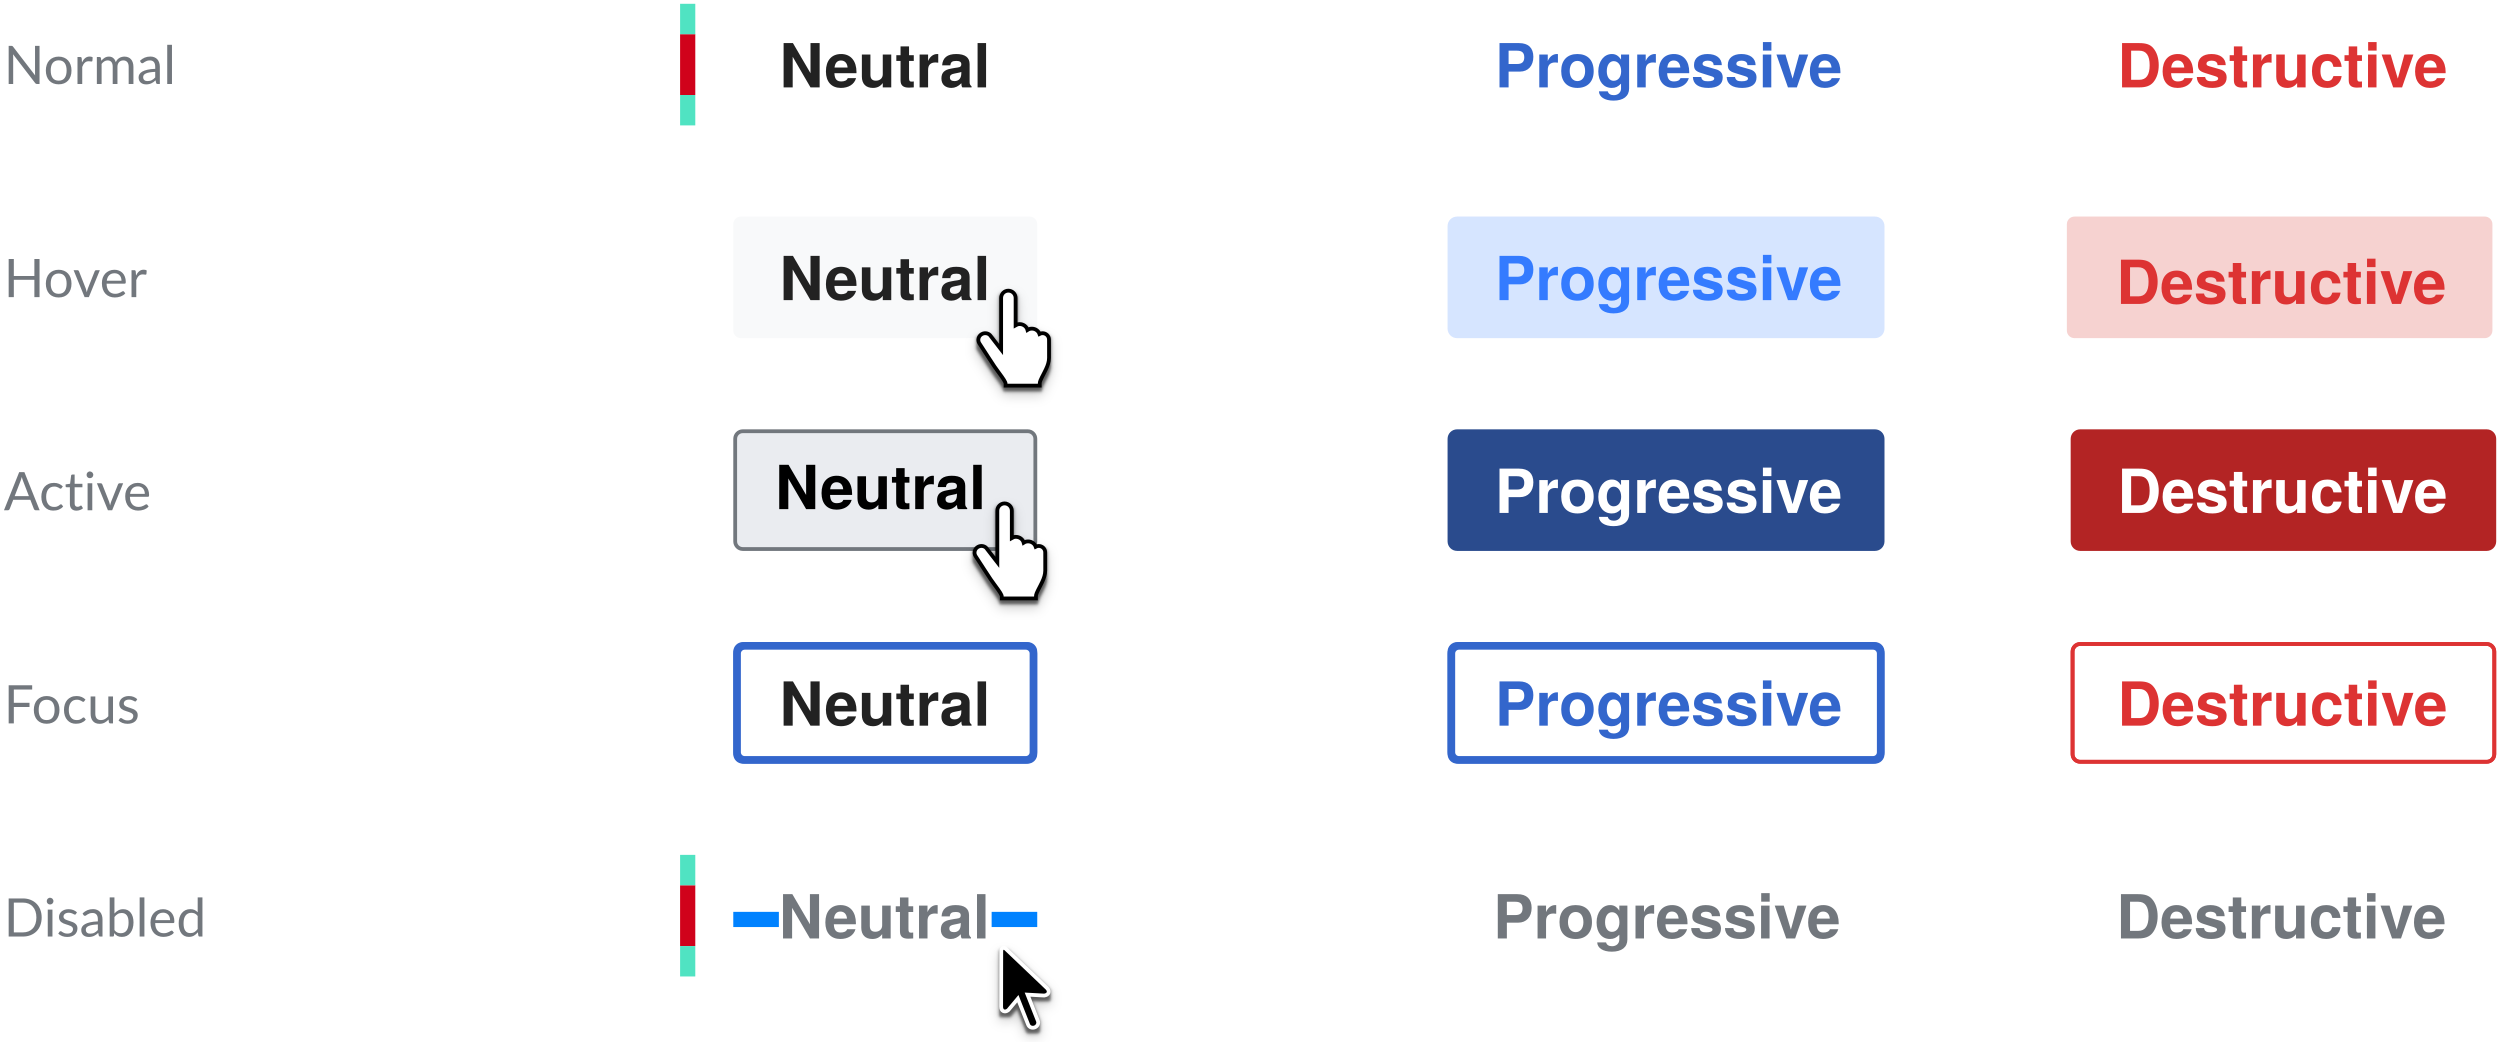
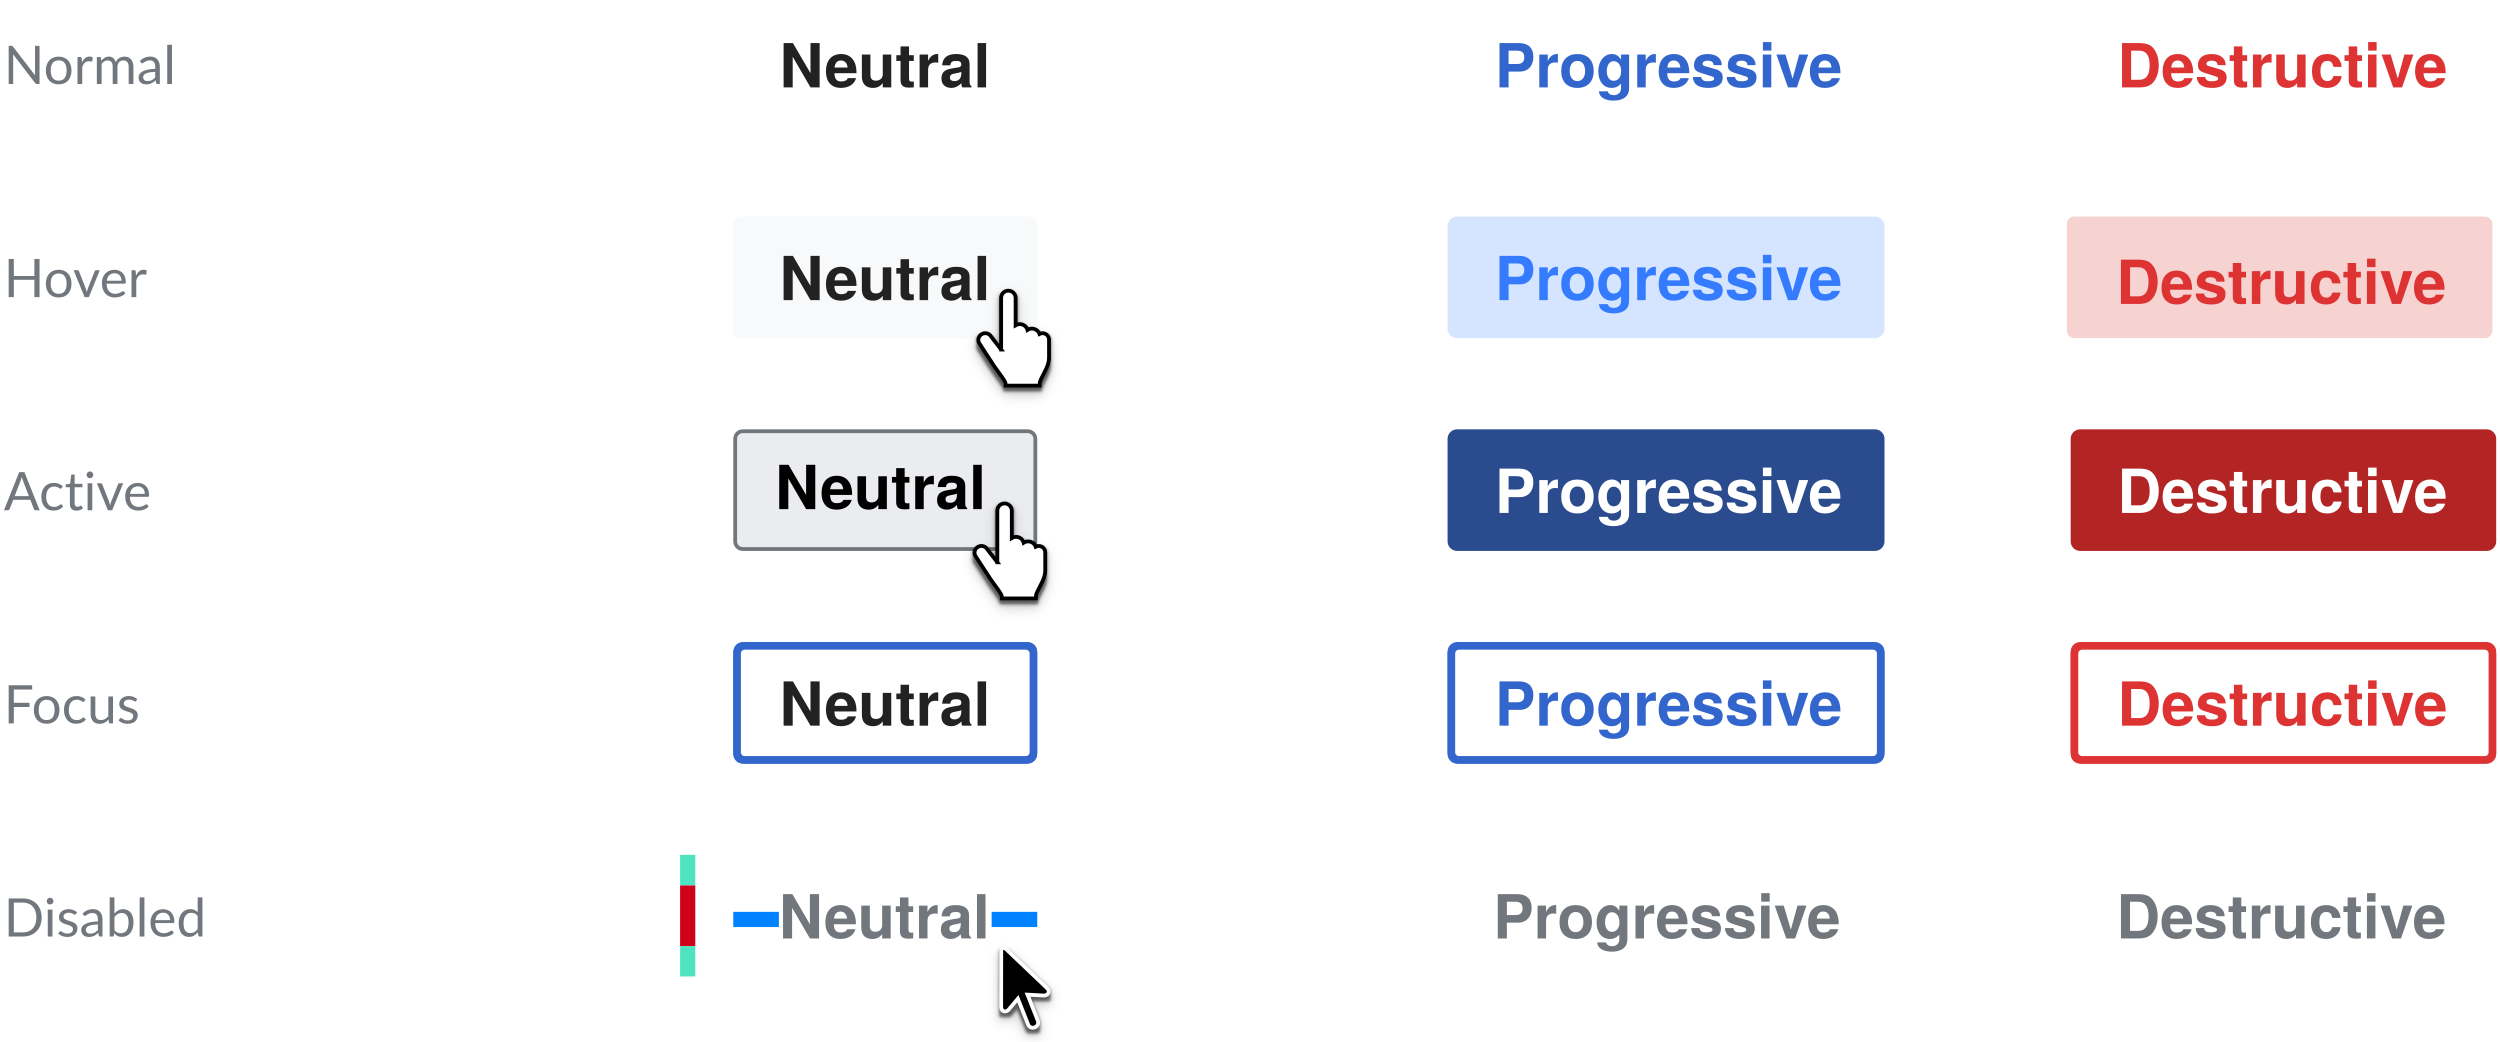
<svg xmlns="http://www.w3.org/2000/svg" xmlns:xlink="http://www.w3.org/1999/xlink" width="658" height="274" viewBox="0 0 658 274">
  <defs>
-     <rect id="path-1" width="115" height="32" x="202" y="168" rx="2" />
-     <rect id="path-2" width="112" height="32" x="366" y="168" rx="2" />
-     <rect id="path-3" width="80" height="32" x="14" y="168" rx="2" />
-     <path id="path-4" d="M17.595,12.379 C17.595,11.726 17.059,11.196 16.398,11.196 C15.738,11.196 15.204,11.723 15.202,12.375 L15.202,11.549 C15.202,10.692 14.483,9.998 13.596,9.998 C12.71,9.998 12.004,10.692 12.004,11.549 L12.004,10.35 C12.004,9.494 11.276,8.799 10.393,8.799 C9.51,8.799 8.807,9.494 8.807,10.35 L8.807,1.425 C8.807,0.638 8.168,-2.3109992e-14 7.396,-2.3109992e-14 C6.625,-2.3109992e-14 5.999,0.638 5.999,1.425 L5.999,16.463 L2.396,11.804 C2.05,11.218 1.27,11.025 0.654,11.373 C0.037,11.721 -0.182,12.478 0.164,13.064 C0.164,13.064 2.981,17.433 4.131,19.157 C5.281,20.882 7.169,23.01 7.169,24 L15.158,24 C15.158,22.328 17.601,19.717 17.601,17.202 L17.601,13.963 L17.595,12.379 Z" />
    <filter id="filter-5" width="173.9%" height="154.2%" x="-36.9%" y="-18.8%" filterUnits="objectBoundingBox">
      <feMorphology in="SourceAlpha" operator="dilate" radius="1" result="shadowSpreadOuter1" />
      <feOffset dy="1" in="shadowSpreadOuter1" result="shadowOffsetOuter1" />
      <feGaussianBlur in="shadowOffsetOuter1" result="shadowBlurOuter1" stdDeviation=".5" />
      <feComposite in="shadowBlurOuter1" in2="SourceAlpha" operator="out" result="shadowBlurOuter1" />
-       <feColorMatrix in="shadowBlurOuter1" result="shadowMatrixOuter1" values="0 0 0 0 0   0 0 0 0 0   0 0 0 0 0  0 0 0 0.583 0" />
+       <feColorMatrix in="shadowBlurOuter1" result="shadowMatrixOuter1" values="0 0 0 0 0 0 0 0 0 0 0 0 0 0 0 0 0 0 0.583 0" />
      <feMorphology in="SourceAlpha" operator="dilate" radius="1" result="shadowSpreadOuter2" />
      <feOffset dy="2" in="shadowSpreadOuter2" result="shadowOffsetOuter2" />
      <feGaussianBlur in="shadowOffsetOuter2" result="shadowBlurOuter2" stdDeviation="1.5" />
      <feComposite in="shadowBlurOuter2" in2="SourceAlpha" operator="out" result="shadowBlurOuter2" />
-       <feColorMatrix in="shadowBlurOuter2" result="shadowMatrixOuter2" values="0 0 0 0 0   0 0 0 0 0   0 0 0 0 0  0 0 0 0.179 0" />
+       <feColorMatrix in="shadowBlurOuter2" result="shadowMatrixOuter2" values="0 0 0 0 0 0 0 0 0 0 0 0 0 0 0 0 0 0 0.179 0" />
      <feMerge>
        <feMergeNode in="shadowMatrixOuter1" />
        <feMergeNode in="shadowMatrixOuter2" />
      </feMerge>
    </filter>
-     <path id="path-6" d="M17.595,12.379 C17.595,11.726 17.059,11.196 16.398,11.196 C15.738,11.196 15.204,11.723 15.202,12.375 L15.202,11.549 C15.202,10.692 14.483,9.998 13.596,9.998 C12.71,9.998 12.004,10.692 12.004,11.549 L12.004,10.35 C12.004,9.494 11.276,8.799 10.393,8.799 C9.51,8.799 8.807,9.494 8.807,10.35 L8.807,1.425 C8.807,0.638 8.168,-2.3109992e-14 7.396,-2.3109992e-14 C6.625,-2.3109992e-14 5.999,0.638 5.999,1.425 L5.999,16.463 L2.396,11.804 C2.05,11.218 1.27,11.025 0.654,11.373 C0.037,11.721 -0.182,12.478 0.164,13.064 C0.164,13.064 2.981,17.433 4.131,19.157 C5.281,20.882 7.169,23.01 7.169,24 L15.158,24 C15.158,22.328 17.601,19.717 17.601,17.202 L17.601,13.963 L17.595,12.379 Z" />
    <filter id="filter-7" width="173.9%" height="154.2%" x="-36.9%" y="-18.8%" filterUnits="objectBoundingBox">
      <feMorphology in="SourceAlpha" operator="dilate" radius="1" result="shadowSpreadOuter1" />
      <feOffset dy="1" in="shadowSpreadOuter1" result="shadowOffsetOuter1" />
      <feGaussianBlur in="shadowOffsetOuter1" result="shadowBlurOuter1" stdDeviation=".5" />
      <feComposite in="shadowBlurOuter1" in2="SourceAlpha" operator="out" result="shadowBlurOuter1" />
-       <feColorMatrix in="shadowBlurOuter1" result="shadowMatrixOuter1" values="0 0 0 0 0   0 0 0 0 0   0 0 0 0 0  0 0 0 0.583 0" />
+       <feColorMatrix in="shadowBlurOuter1" result="shadowMatrixOuter1" values="0 0 0 0 0 0 0 0 0 0 0 0 0 0 0 0 0 0 0.583 0" />
      <feMorphology in="SourceAlpha" operator="dilate" radius="1" result="shadowSpreadOuter2" />
      <feOffset dy="2" in="shadowSpreadOuter2" result="shadowOffsetOuter2" />
      <feGaussianBlur in="shadowOffsetOuter2" result="shadowBlurOuter2" stdDeviation="1.5" />
      <feComposite in="shadowBlurOuter2" in2="SourceAlpha" operator="out" result="shadowBlurOuter2" />
-       <feColorMatrix in="shadowBlurOuter2" result="shadowMatrixOuter2" values="0 0 0 0 0   0 0 0 0 0   0 0 0 0 0  0 0 0 0.179 0" />
+       <feColorMatrix in="shadowBlurOuter2" result="shadowMatrixOuter2" values="0 0 0 0 0 0 0 0 0 0 0 0 0 0 0 0 0 0 0.179 0" />
      <feMerge>
        <feMergeNode in="shadowMatrixOuter1" />
        <feMergeNode in="shadowMatrixOuter2" />
      </feMerge>
    </filter>
-     <path id="path-8" d="M6.132,11.269 L10.842,11.53 C11.562,11.45 11.741,10.961 11.239,10.444 L0.592,0.301 C0.091,-0.216 0.027,-0.05 0.026,0.67 L2.29782166e-06,14.985 C-0.001,15.705 0.467,15.932 1.04,15.49 L3.782,12.218 C3.877,12.144 3.99,12.072 4.109,12 L7.079,19.517 C7.244,19.927 7.743,20.112 8.192,19.93 C8.641,19.749 8.871,19.27 8.706,18.86 L5.734,11.342 L6.132,11.269 Z" />
    <filter id="filter-9" width="220.2%" height="165%" x="-56.2%" y="-22.5%" filterUnits="objectBoundingBox">
      <feMorphology in="SourceAlpha" operator="dilate" radius="1" result="shadowSpreadOuter1" />
      <feOffset dy="1" in="shadowSpreadOuter1" result="shadowOffsetOuter1" />
      <feGaussianBlur in="shadowOffsetOuter1" result="shadowBlurOuter1" stdDeviation=".5" />
      <feComposite in="shadowBlurOuter1" in2="SourceAlpha" operator="out" result="shadowBlurOuter1" />
-       <feColorMatrix in="shadowBlurOuter1" result="shadowMatrixOuter1" values="0 0 0 0 0   0 0 0 0 0   0 0 0 0 0  0 0 0 0.583 0" />
+       <feColorMatrix in="shadowBlurOuter1" result="shadowMatrixOuter1" values="0 0 0 0 0 0 0 0 0 0 0 0 0 0 0 0 0 0 0.583 0" />
      <feMorphology in="SourceAlpha" operator="dilate" radius="1" result="shadowSpreadOuter2" />
      <feOffset dy="2" in="shadowSpreadOuter2" result="shadowOffsetOuter2" />
      <feGaussianBlur in="shadowOffsetOuter2" result="shadowBlurOuter2" stdDeviation="1.5" />
      <feComposite in="shadowBlurOuter2" in2="SourceAlpha" operator="out" result="shadowBlurOuter2" />
-       <feColorMatrix in="shadowBlurOuter2" result="shadowMatrixOuter2" values="0 0 0 0 0   0 0 0 0 0   0 0 0 0 0  0 0 0 0.179 0" />
+       <feColorMatrix in="shadowBlurOuter2" result="shadowMatrixOuter2" values="0 0 0 0 0 0 0 0 0 0 0 0 0 0 0 0 0 0 0.179 0" />
      <feMerge>
        <feMergeNode in="shadowMatrixOuter1" />
        <feMergeNode in="shadowMatrixOuter2" />
      </feMerge>
    </filter>
+     <rect id="path-1" width="115" height="32" x="202" y="162" rx="2" />
+     <rect id="path-2" width="112" height="32" x="366" y="162" rx="2" />
+     <rect id="path-3" width="80" height="32" x="14" y="162" rx="2" />
+     <path id="path-4" d="M17.595 12.379a1.19 1.19 0 00-1.197-1.183 1.19 1.19 0 00-1.196 1.179v-.826c0-.857-.719-1.551-1.606-1.551-.886 0-1.592.694-1.592 1.55V10.35c0-.856-.728-1.55-1.611-1.55s-1.586.694-1.586 1.55V1.425C8.807.638 8.168 0 7.397 0c-.772 0-1.398.638-1.398 1.425v15.038l-3.603-4.659c-.346-.586-1.126-.779-1.742-.431-.617.348-.836 1.105-.49 1.691 0 0 2.817 4.369 3.967 6.093C5.281 20.882 7.17 23.01 7.17 24h7.989c0-1.672 2.443-4.283 2.443-6.798v-3.24l-.006-1.583z" />
+     <path id="path-6" d="M17.595 12.379a1.19 1.19 0 00-1.197-1.183 1.19 1.19 0 00-1.196 1.179v-.826c0-.857-.719-1.551-1.606-1.551-.886 0-1.592.694-1.592 1.55V10.35c0-.856-.728-1.55-1.611-1.55s-1.586.694-1.586 1.55V1.425C8.807.638 8.168 0 7.397 0c-.772 0-1.398.638-1.398 1.425v15.038l-3.603-4.659c-.346-.586-1.126-.779-1.742-.431-.617.348-.836 1.105-.49 1.691 0 0 2.817 4.369 3.967 6.093C5.281 20.882 7.17 23.01 7.17 24h7.989c0-1.672 2.443-4.283 2.443-6.798v-3.24l-.006-1.583z" />
+     <path id="path-8" d="M6.132 11.269l4.71.26c.72-.08.899-.568.397-1.085L.592.3C.09-.216.027-.049.026.671L0 14.984c-.001.72.467.947 1.04.505l2.742-3.272c.095-.074.208-.146.327-.218l2.97 7.517c.165.41.664.595 1.113.413.449-.18.68-.66.514-1.07l-2.972-7.518.398-.073z" />
  </defs>
  <g id="Artboard-page" fill="none" fill-rule="evenodd" stroke="none" stroke-width="1">
    <g id="WikimediaUI-components_overview" transform="translate(-2559 -255)">
-       <rect width="14720" height="3264" fill="#FFF" />
+       <path fill="#FFF" d="M0 0h14720v3264H0z" />
      <g id="QUIET-BUTTONS" transform="translate(1948 143)">
-         <g id="Quiet-Buttons-X" transform="translate(0 113)">
+         <g id="Quiet-Buttons-X" transform="translate(0 119)">
          <g id="Text" transform="translate(790)">
            <g id="BG" stroke-linejoin="square">
-               <rect width="113" height="30" x="203" y="169" stroke="#FFF" stroke-width="2" rx="2" />
-               <rect width="113" height="30" x="203" y="169" stroke="#36C" stroke-width="2" rx="2" />
-               <rect width="114" height="31" x="202.5" y="168.5" stroke="#36C" rx="2" />
+               <rect width="113" height="30" x="203" y="163" stroke="#FFF" stroke-width="2" rx="2" />
+               <rect width="113" height="30" x="203" y="163" stroke="#36C" stroke-width="2" rx="2" />
+               <rect width="114" height="31" x="202.5" y="162.5" stroke="#36C" rx="2" />
            </g>
-             <text id="Label" fill="#36C" font-family="HelveticaNeue-Bold, Helvetica Neue" font-size="16" font-weight="bold">
-               <tspan x="214.452" y="190">Progressive</tspan>
+             <text id="Label" fill="#36C" font-family="HelveticaNeue-Bold, Helvetica Neue, sans-serif" font-size="16" font-weight="bold">
+               <tspan x="214.452" y="184">Progressive</tspan>
            </text>
            <g id="BG" stroke-linejoin="square">
-               <rect width="110" height="30" x="367" y="169" stroke="#FFF" stroke-width="2" rx="2" />
-               <rect width="111" height="31" x="366.5" y="168.5" stroke="#D33" rx="2" />
-               <rect width="111" height="31" x="366.5" y="168.5" stroke="#D33" rx="2" />
+               <rect width="110" height="30" x="367" y="163" stroke="#FFF" stroke-width="2" rx="2" />
+               <rect width="110" height="30" x="367" y="163" stroke="#D33" stroke-width="2" rx="2" />
+               <rect width="111" height="31" x="366.5" y="162.5" stroke="#D33" rx="2" />
            </g>
-             <text id="Label" fill="#D33" font-family="HelveticaNeue-Bold, Helvetica Neue" font-size="16" font-weight="bold">
-               <tspan x="378.288" y="190">Destructive</tspan>
+             <text id="Label" fill="#D33" font-family="HelveticaNeue-Bold, Helvetica Neue, sans-serif" font-size="16" font-weight="bold">
+               <tspan x="378.288" y="184">Destructive</tspan>
            </text>
-             <rect id="BG" width="114" height="31" x="202.5" y="112.5" fill="#2A4B8D" stroke="#2A4B8D" rx="2" />
-             <text id="Label" fill="#FFF" font-family="HelveticaNeue-Bold, Helvetica Neue" font-size="16" font-weight="bold">
-               <tspan x="214.452" y="134">Progressive</tspan>
+             <rect id="BG" width="114" height="31" x="202.5" y="106.5" fill="#2A4B8D" stroke="#2A4B8D" rx="2" />
+             <text id="Label" fill="#FFF" font-family="HelveticaNeue-Bold, Helvetica Neue, sans-serif" font-size="16" font-weight="bold">
+               <tspan x="214.452" y="128">Progressive</tspan>
            </text>
-             <rect id="BG" width="111" height="31" x="366.5" y="112.5" fill="#B32424" stroke="#B32424" rx="2" />
-             <text id="Label" fill="#FFF" font-family="HelveticaNeue-Bold, Helvetica Neue" font-size="16" font-weight="bold">
-               <tspan x="378.288" y="134">Destructive</tspan>
+             <rect id="BG" width="111" height="31" x="366.5" y="106.5" fill="#B32424" stroke="#B32424" rx="2" />
+             <text id="Label" fill="#FFF" font-family="HelveticaNeue-Bold, Helvetica Neue, sans-serif" font-size="16" font-weight="bold">
+               <tspan x="378.288" y="128">Destructive</tspan>
            </text>
-             <rect id="BG" width="114" height="31" x="202.5" y="56.5" fill="#347BFF" stroke="#347BFF" opacity=".2" rx="2" />
-             <text id="Label" fill="#347BFF" font-family="HelveticaNeue-Bold, Helvetica Neue" font-size="16" font-weight="bold">
-               <tspan x="214.452" y="78">Progressive</tspan>
+             <rect id="BG" width="114" height="31" x="202.5" y="50.5" fill="#347BFF" stroke="#347BFF" opacity=".2" rx="2" />
+             <text id="Label" fill="#347BFF" font-family="HelveticaNeue-Bold, Helvetica Neue, sans-serif" font-size="16" font-weight="bold">
+               <tspan x="214.452" y="72">Progressive</tspan>
            </text>
-             <rect id="BG" width="112" height="32" x="365" y="56" fill="#D11D13" opacity=".2" rx="2" />
-             <text id="Label" fill="#D33" font-family="HelveticaNeue-Bold, Helvetica Neue" font-size="16" font-weight="bold">
-               <tspan x="378" y="79">Destructive</tspan>
+             <rect id="BG" width="112" height="32" x="365" y="50" fill="#D11D13" opacity=".2" rx="2" />
+             <text id="Label" fill="#D33" font-family="HelveticaNeue-Bold, Helvetica Neue, sans-serif" font-size="16" font-weight="bold">
+               <tspan x="378" y="73">Destructive</tspan>
            </text>
-             <text id="Label" fill="#36C" font-family="HelveticaNeue-Bold, Helvetica Neue" font-size="16" font-weight="bold">
-               <tspan x="214.452" y="22">Progressive</tspan>
+             <text id="Label" fill="#36C" font-family="HelveticaNeue-Bold, Helvetica Neue, sans-serif" font-size="16" font-weight="bold">
+               <tspan x="214.452" y="16">Progressive</tspan>
            </text>
-             <text id="Label" fill="#D33" font-family="HelveticaNeue-Bold, Helvetica Neue" font-size="16" font-weight="bold">
-               <tspan x="378.288" y="22">Destructive</tspan>
+             <text id="Label" fill="#D33" font-family="HelveticaNeue-Bold, Helvetica Neue, sans-serif" font-size="16" font-weight="bold">
+               <tspan x="378.288" y="16">Destructive</tspan>
            </text>
-             <text id="Label" fill="#72777D" font-family="HelveticaNeue-Bold, Helvetica Neue" font-size="16" font-weight="bold">
-               <tspan x="214" y="246">Progressive</tspan>
+             <text id="Label" fill="#72777D" font-family="HelveticaNeue-Bold, Helvetica Neue, sans-serif" font-size="16" font-weight="bold">
+               <tspan x="214" y="240">Progressive</tspan>
            </text>
-             <text id="Label" fill="#72777D" font-family="HelveticaNeue-Bold, Helvetica Neue" font-size="16" font-weight="bold">
-               <tspan x="378" y="246">Destructive</tspan>
+             <text id="Label" fill="#72777D" font-family="HelveticaNeue-Bold, Helvetica Neue, sans-serif" font-size="16" font-weight="bold">
+               <tspan x="378" y="240">Destructive</tspan>
            </text>
-             <text id="Label" fill="#72777D" font-family="HelveticaNeue-Bold, Helvetica Neue" font-size="16" font-weight="bold">
-               <tspan x="26" y="246">Neutral</tspan>
+             <text id="Label" fill="#72777D" font-family="HelveticaNeue-Bold, Helvetica Neue, sans-serif" font-size="16" font-weight="bold">
+               <tspan x="26" y="240">Neutral</tspan>
            </text>
-             <text id="Label" fill="#222" font-family="HelveticaNeue-Bold, Helvetica Neue" font-size="16" font-weight="bold">
-               <tspan x="26.152" y="22">Neutral</tspan>
+             <text id="Label" fill="#222" font-family="HelveticaNeue-Bold, Helvetica Neue, sans-serif" font-size="16" font-weight="bold">
+               <tspan x="26.152" y="16">Neutral</tspan>
            </text>
-             <rect id="BG" width="80" height="32" x="14" y="56" fill="#F8F9FA" rx="2" />
-             <text id="Label" fill="#222" font-family="HelveticaNeue-Bold, Helvetica Neue" font-size="16" font-weight="bold">
-               <tspan x="26.152" y="78">Neutral</tspan>
+             <rect id="BG" width="80" height="32" x="14" y="50" fill="#F8F9FA" rx="2" />
+             <text id="Label" fill="#222" font-family="HelveticaNeue-Bold, Helvetica Neue, sans-serif" font-size="16" font-weight="bold">
+               <tspan x="26.152" y="72">Neutral</tspan>
            </text>
-             <rect id="BG" width="79" height="31" x="14.5" y="112.5" fill="#EAECF0" stroke="#72777D" rx="2" />
-             <text id="Label" fill="#000" font-family="HelveticaNeue-Bold, Helvetica Neue" font-size="16" font-weight="bold">
-               <tspan x="25" y="133">Neutral</tspan>
+             <rect id="BG" width="79" height="31" x="14.5" y="106.5" fill="#EAECF0" stroke="#72777D" rx="2" />
+             <text id="Label" fill="#000" font-family="HelveticaNeue-Bold, Helvetica Neue, sans-serif" font-size="16" font-weight="bold">
+               <tspan x="25" y="127">Neutral</tspan>
            </text>
            <g id="BG" stroke="#36C" stroke-linejoin="square">
-               <rect width="78" height="30" x="15" y="169" stroke-width="2" rx="2" />
-               <rect width="79" height="31" x="14.5" y="168.5" rx="2" />
+               <rect width="78" height="30" x="15" y="163" stroke-width="2" rx="2" />
+               <rect width="79" height="31" x="14.5" y="162.5" rx="2" />
            </g>
-             <text id="Label" fill="#222" font-family="HelveticaNeue-Bold, Helvetica Neue" font-size="16" font-weight="bold">
-               <tspan x="26.152" y="190">Neutral</tspan>
+             <text id="Label" fill="#222" font-family="HelveticaNeue-Bold, Helvetica Neue, sans-serif" font-size="16" font-weight="bold">
+               <tspan x="26.152" y="184">Neutral</tspan>
            </text>
-             <g id="_Spec-/-16-sp-(1-em)-+-2-*-8-sp-(0.5-em)" stroke-width="4" transform="rotate(-90 16 16)">
+             <g id="_Spec-/-16-sp-(1-em)-+-2-*-8-sp-(0.5-em)" stroke-width="4" transform="rotate(-90 125 125)">
              <g id="_Spec-/-16-sp-(1-em)" stroke="#D0021B" transform="translate(8)">
-                 <line id="16-sp-(1-em)" x1="0" x2="16" y1="2" y2="2" />
+                 <path id="16-sp-(1-em)" d="M0 2h16" />
              </g>
              <g id="_Spec-/-8-sp-(0.5-em)" stroke="#50E3C2" transform="translate(0 1)">
-                 <line id="8-sp-(0.5-em)" x1="0" x2="8" y1="1" y2="1" />
+                 <path id="8-sp-(0.5-em)" d="M0 1h8" />
              </g>
              <g id="_Spec-/-8-sp-(0.5-em)" stroke="#50E3C2" transform="translate(24)">
-                 <line id="8-sp-(0.5-em)" x1="0" x2="8" y1="2" y2="2" />
+                 <path id="8-sp-(0.5-em)" d="M0 2h8" />
              </g>
            </g>
-             <g id="_Spec-/-16-sp-(1-em)-+-2-*-8-sp-(0.5-em)" stroke-width="4" transform="rotate(-90 128 128)">
-               <g id="_Spec-/-16-sp-(1-em)" stroke="#D0021B" transform="translate(8)">
-                 <line id="16-sp-(1-em)" x1="0" x2="16" y1="2" y2="2" />
-               </g>
-               <g id="_Spec-/-8-sp-(0.5-em)" stroke="#50E3C2" transform="translate(0 1)">
-                 <line id="8-sp-(0.5-em)" x1="0" x2="8" y1="1" y2="1" />
-               </g>
-               <g id="_Spec-/-8-sp-(0.5-em)" stroke="#50E3C2" transform="translate(24)">
-                 <line id="8-sp-(0.5-em)" x1="0" x2="8" y1="2" y2="2" />
-               </g>
+             <g id="_Spec-/-12-sp-(0.75-em)" stroke="#0082FF" stroke-width="4" transform="translate(82 234.5)">
+               <path id=".75em" d="M0 .5h12" />
            </g>
-             <g id="_Spec-/-12-sp-(0.75-em)" stroke="#0082FF" stroke-width="4" transform="translate(82 240.5)">
-               <line id=".75em" x1="0" x2="12" y1=".5" y2=".5" />
-             </g>
-             <g id="_Spec-/-12-sp-(0.75-em)" stroke="#0082FF" stroke-width="4" transform="translate(14 240.5)">
-               <line id=".75em" x1="0" x2="12" y1=".5" y2=".5" />
+             <g id="_Spec-/-12-sp-(0.75-em)" stroke="#0082FF" stroke-width="4" transform="translate(14 234.5)">
+               <path id=".75em" d="M0 .5h12" />
            </g>
          </g>
-           <g id="Cursor-/-Pointer" transform="translate(869 76)">
+           <g id="Cursor-/-Pointer" transform="translate(869 70)">
            <g id="Cursor-Pointer">
              <use fill="#000" filter="url(#filter-5)" xlink:href="#path-4" />
-               <path fill="#FFF" stroke="#000" d="M5.499,14.999 L5.499,1.425 C5.499,0.364 6.346,-0.5 7.396,-0.5 C8.448,-0.5 9.307,0.365 9.307,1.425 L9.307,8.597 C9.623,8.408 9.995,8.299 10.393,8.299 C11.37,8.299 12.202,8.952 12.437,9.839 C12.769,9.623 13.167,9.498 13.596,9.498 C14.523,9.498 15.313,10.082 15.593,10.897 C15.833,10.769 16.107,10.696 16.398,10.696 C17.334,10.696 18.095,11.448 18.095,12.379 L18.095,12.377 L18.101,13.963 L18.101,17.202 C18.101,17.459 18.079,17.721 18.035,17.989 C17.88,18.931 17.523,19.8 16.823,21.147 C15.813,23.093 15.658,23.444 15.658,24 L15.658,24.5 L6.669,24.5 L6.669,24 C6.669,23.579 6.196,22.831 4.815,20.97 C4.776,20.917 4.776,20.917 4.736,20.864 C4.26,20.22 3.979,19.831 3.715,19.435 C3.326,18.851 2.725,17.933 1.968,16.77 C1.955,16.749 1.955,16.749 1.941,16.727 C1.458,15.985 0.943,15.19 0.429,14.395 C0.249,14.117 0.137,13.945 -0.068,13.627 C-0.222,13.388 -0.222,13.388 -0.267,13.318 C-0.757,12.487 -0.448,11.421 0.408,10.937 C1.258,10.458 2.34,10.726 2.791,11.498 L5.499,14.999 Z" />
+               <path fill="#FFF" stroke="#000" d="M5.499 15V1.424C5.499.365 6.346-.5 7.396-.5c1.052 0 1.91.865 1.91 1.925v7.172a2.116 2.116 0 011.087-.298c.977 0 1.809.653 2.044 1.54.332-.216.73-.341 1.16-.341.926 0 1.716.584 1.996 1.399a1.7 1.7 0 01.805-.201 1.69 1.69 0 011.697 1.683v-.002l.006 1.586v3.239c0 .257-.022.519-.066.787-.155.942-.512 1.811-1.212 3.158-1.01 1.946-1.165 2.297-1.165 2.853v.5h-8.99V24c0-.421-.472-1.169-1.853-3.03l-.079-.106a34.473 34.473 0 01-1.02-1.43c-.39-.583-.991-1.5-1.748-2.664l-.027-.043a1115.225 1115.225 0 01-2.009-3.1l-.199-.309c-.49-.83-.181-1.897.675-2.38.85-.48 1.932-.212 2.383.56L5.5 15z" />
            </g>
          </g>
-           <g id="Cursor-/-Pointer" transform="translate(868 132)">
+           <g id="Cursor-/-Pointer" transform="translate(868 126)">
            <g id="Cursor-Pointer">
              <use fill="#000" filter="url(#filter-7)" xlink:href="#path-6" />
-               <path fill="#FFF" stroke="#000" d="M5.499,14.999 L5.499,1.425 C5.499,0.364 6.346,-0.5 7.396,-0.5 C8.448,-0.5 9.307,0.365 9.307,1.425 L9.307,8.597 C9.623,8.408 9.995,8.299 10.393,8.299 C11.37,8.299 12.202,8.952 12.437,9.839 C12.769,9.623 13.167,9.498 13.596,9.498 C14.523,9.498 15.313,10.082 15.593,10.897 C15.833,10.769 16.107,10.696 16.398,10.696 C17.334,10.696 18.095,11.448 18.095,12.379 L18.095,12.377 L18.101,13.963 L18.101,17.202 C18.101,17.459 18.079,17.721 18.035,17.989 C17.88,18.931 17.523,19.8 16.823,21.147 C15.813,23.093 15.658,23.444 15.658,24 L15.658,24.5 L6.669,24.5 L6.669,24 C6.669,23.579 6.196,22.831 4.815,20.97 C4.776,20.917 4.776,20.917 4.736,20.864 C4.26,20.22 3.979,19.831 3.715,19.435 C3.326,18.851 2.725,17.933 1.968,16.77 C1.955,16.749 1.955,16.749 1.941,16.727 C1.458,15.985 0.943,15.19 0.429,14.395 C0.249,14.117 0.137,13.945 -0.068,13.627 C-0.222,13.388 -0.222,13.388 -0.267,13.318 C-0.757,12.487 -0.448,11.421 0.408,10.937 C1.258,10.458 2.34,10.726 2.791,11.498 L5.499,14.999 Z" />
+               <path fill="#FFF" stroke="#000" d="M5.499 15V1.424C5.499.365 6.346-.5 7.396-.5c1.052 0 1.91.865 1.91 1.925v7.172a2.116 2.116 0 011.087-.298c.977 0 1.809.653 2.044 1.54.332-.216.73-.341 1.16-.341.926 0 1.716.584 1.996 1.399a1.7 1.7 0 01.805-.201 1.69 1.69 0 011.697 1.683v-.002l.006 1.586v3.239c0 .257-.022.519-.066.787-.155.942-.512 1.811-1.212 3.158-1.01 1.946-1.165 2.297-1.165 2.853v.5h-8.99V24c0-.421-.472-1.169-1.853-3.03l-.079-.106a34.473 34.473 0 01-1.02-1.43c-.39-.583-.991-1.5-1.748-2.664l-.027-.043a1115.225 1115.225 0 01-2.009-3.1l-.199-.309c-.49-.83-.181-1.897.675-2.38.85-.48 1.932-.212 2.383.56L5.5 15z" />
            </g>
          </g>
-           <g id="Cursor-/-!default" transform="translate(875 249)">
-             <g id="Cursor">
-               <use fill="#000" filter="url(#filter-9)" xlink:href="#path-8" />
-               <path fill="#000" stroke="#FFF" d="M6.448,11.787 L9.169,18.673 C9.442,19.348 9.075,20.114 8.38,20.393 C7.683,20.676 6.888,20.38 6.614,19.701 L3.906,12.848 L1.423,15.811 L1.346,15.886 C0.445,16.581 -0.502,16.122 -0.5,14.984 L-0.474,0.669 C-0.473,0.051 -0.447,-0.151 -0.203,-0.359 C0.196,-0.699 0.491,-0.522 0.937,-0.061 L11.598,10.096 C12.39,10.913 12.029,11.901 10.815,12.029 L6.448,11.787 Z" />
+           <g id="Cursor-/-!default" transform="translate(875 243)">
+             <g id="Cursor" fill="#000">
+               <use filter="url(#filter-9)" xlink:href="#path-8" />
+               <path stroke="#FFF" d="M6.448 11.787l2.721 6.886c.273.675-.094 1.44-.79 1.72-.696.283-1.491-.013-1.765-.692l-2.708-6.853-2.483 2.963-.077.075c-.901.695-1.848.236-1.846-.902L-.474.669c0-.618.027-.82.271-1.028.4-.34.694-.163 1.14.298l10.66 10.157c.793.817.432 1.805-.782 1.933l-4.367-.242z" />
            </g>
          </g>
-           <text id="State-Description" fill="#72777D" font-family="Lato-Regular, Lato" font-size="14" font-weight="normal">
-             <tspan x="612" y="21.1">Normal</tspan>
-             <tspan x="612" y="77.2">Hover</tspan>
-             <tspan x="612" y="133.3">Active</tspan>
-             <tspan x="612" y="189.4">Focus</tspan>
-             <tspan x="612" y="245.5">Disabled</tspan>
+           <text id="State-Description" fill="#72777D" font-family="Lato-Regular, Lato, sans-serif" font-size="14" font-weight="normal">
+             <tspan x="612" y="15.1">Normal</tspan>
+             <tspan x="612" y="71.2">Hover</tspan>
+             <tspan x="612" y="127.3">Active</tspan>
+             <tspan x="612" y="183.4">Focus</tspan>
+             <tspan x="612" y="239.5">Disabled</tspan>
          </text>
        </g>
      </g>
    </g>
  </g>
</svg>
